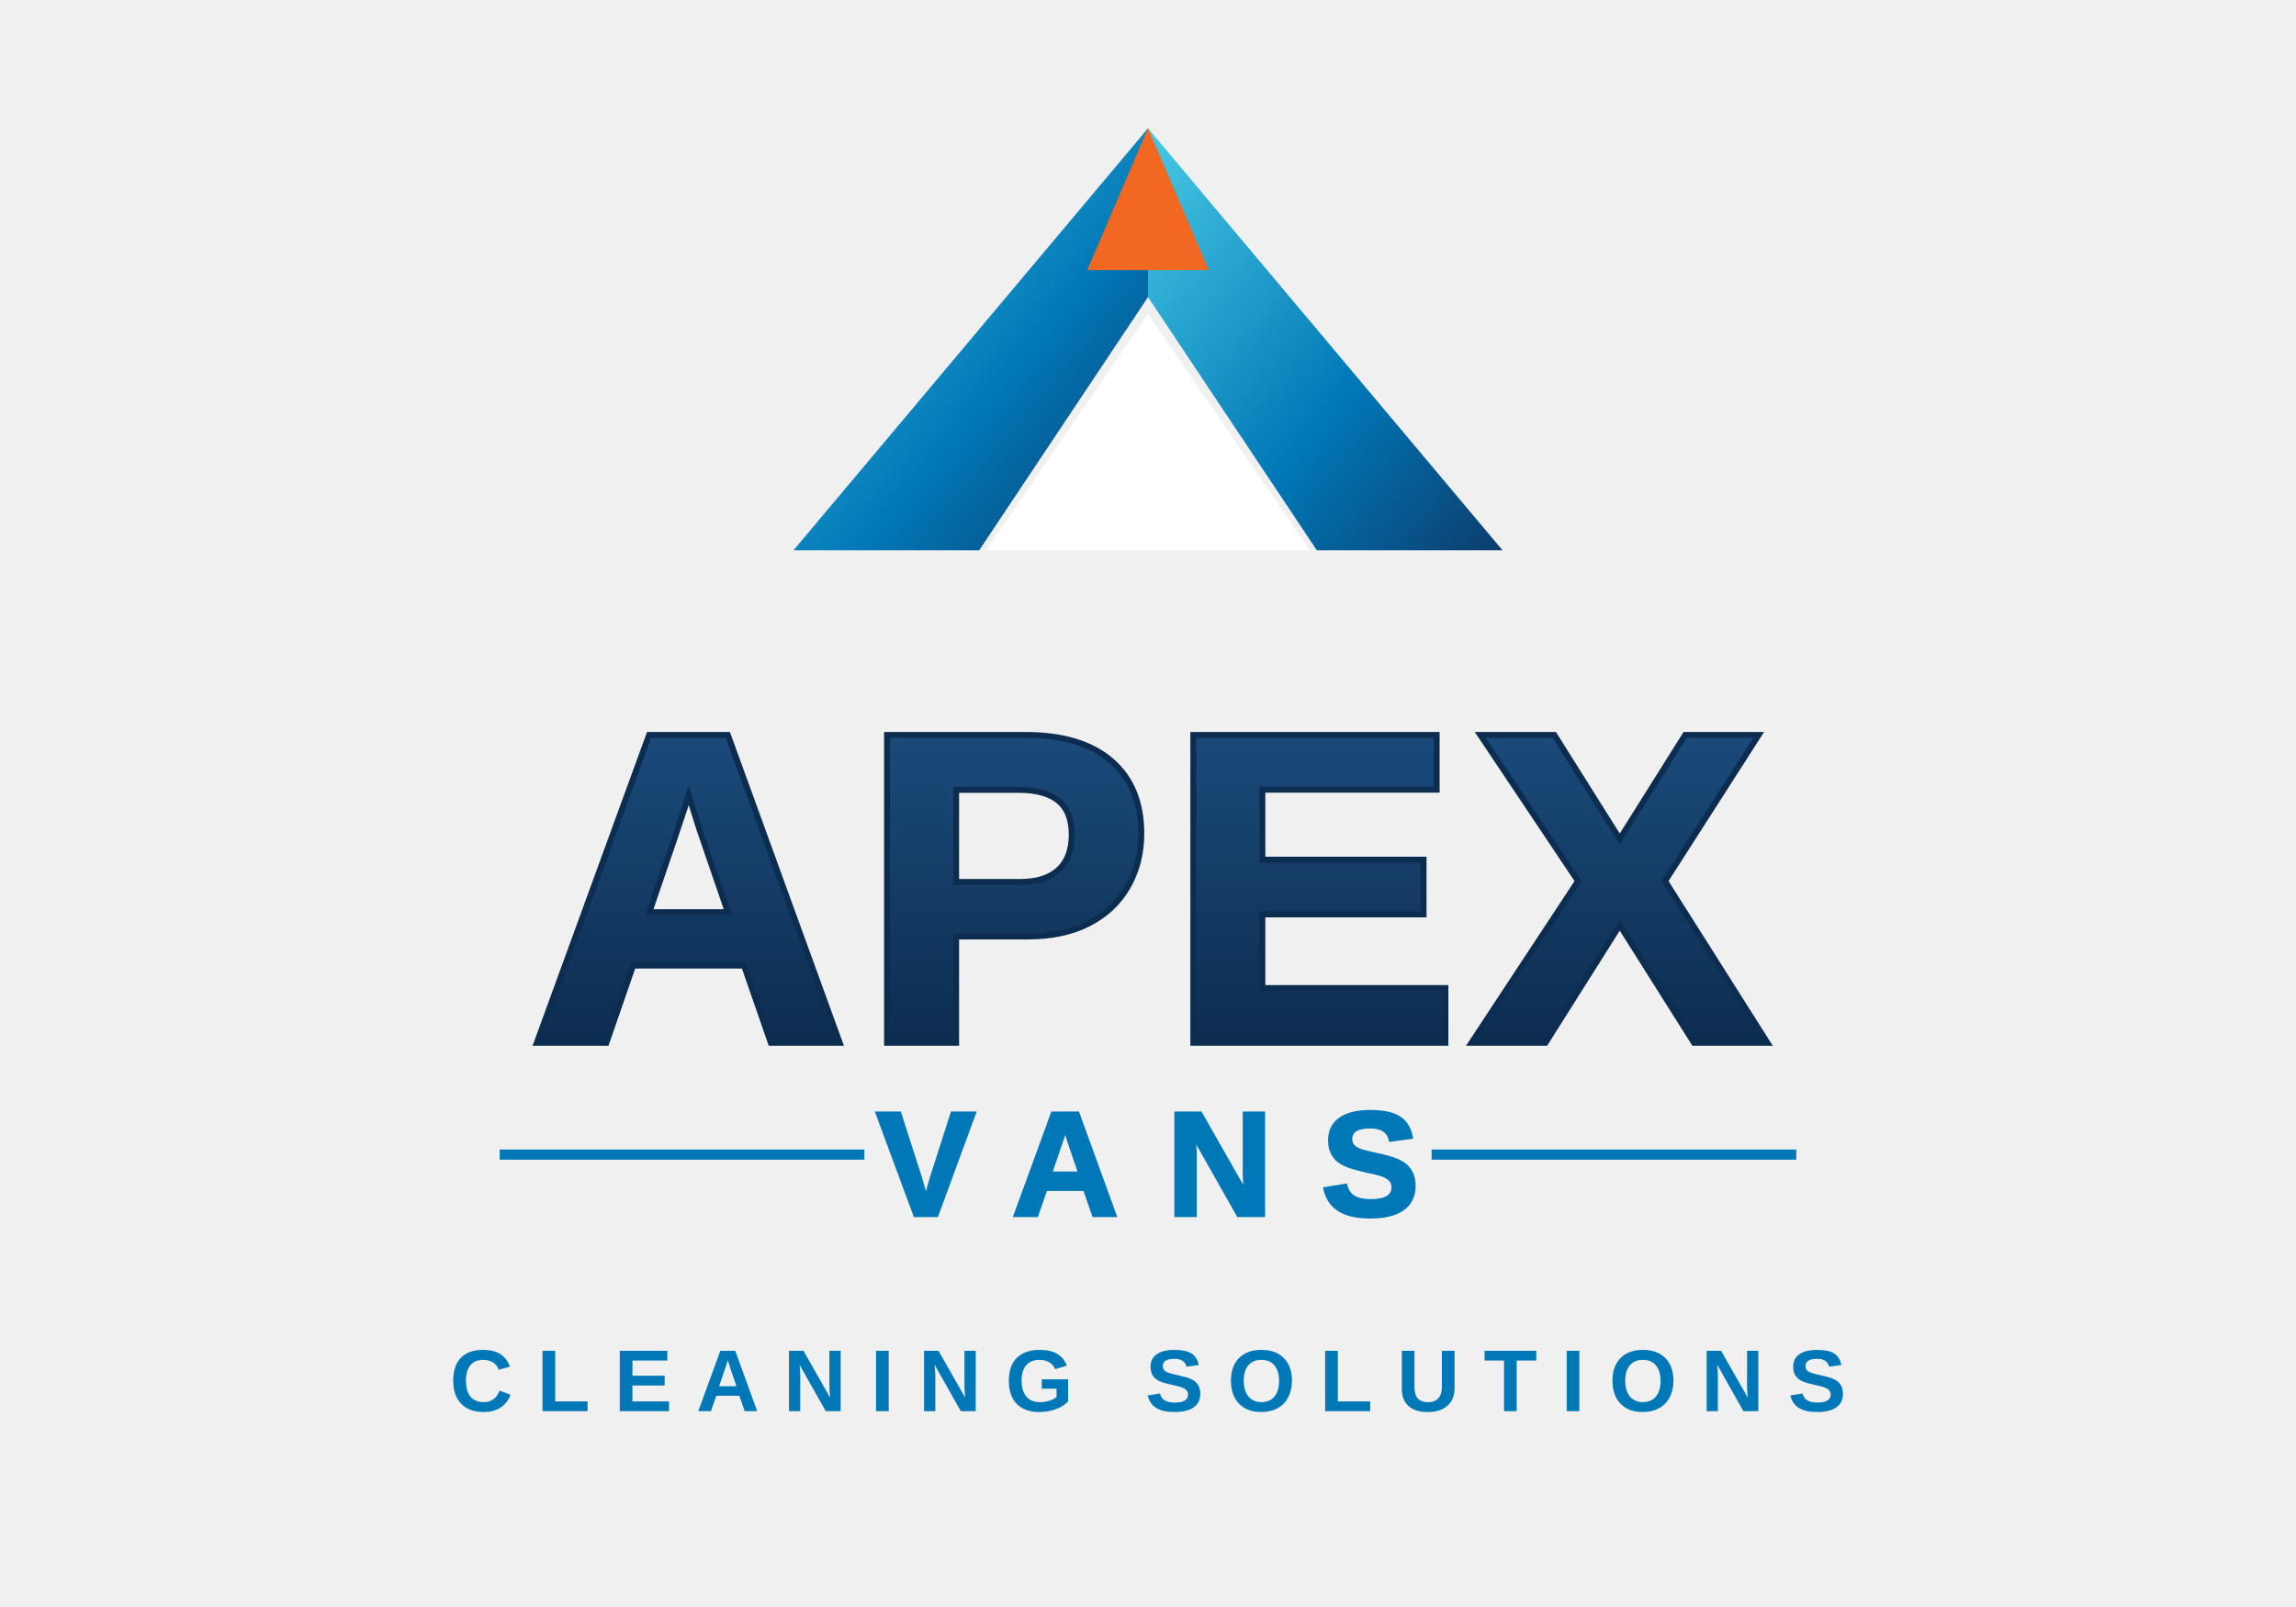
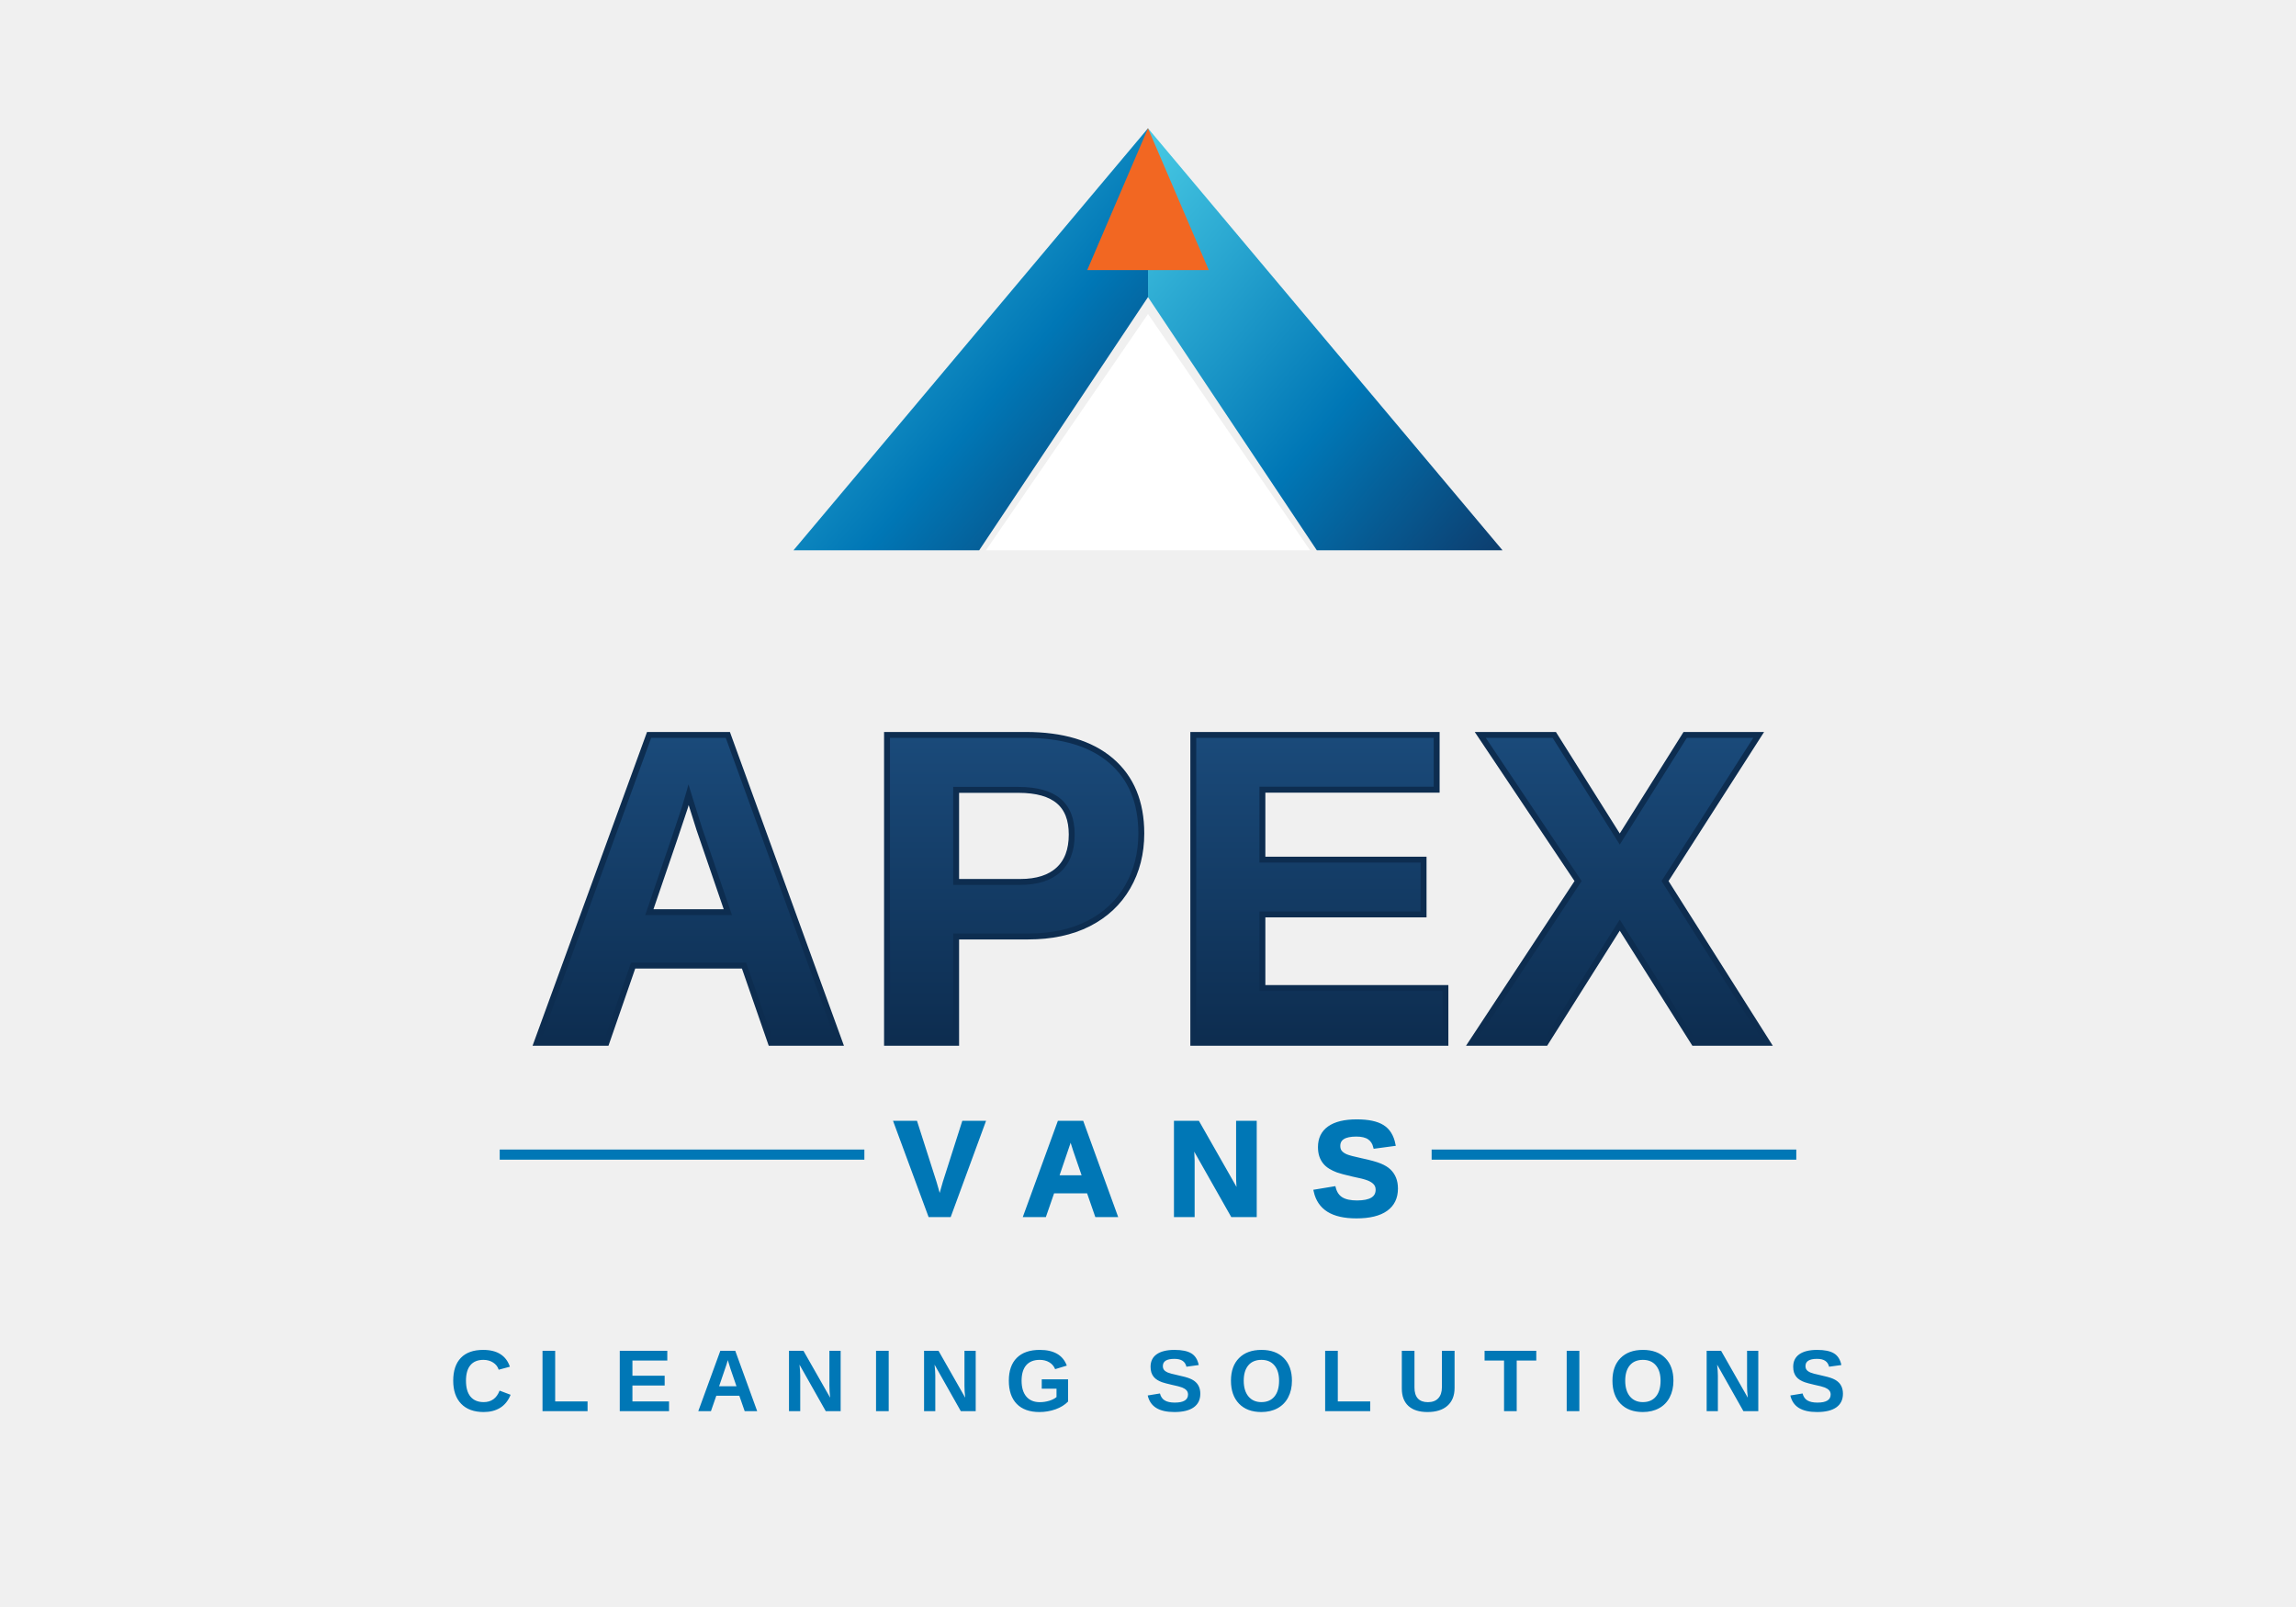
<svg xmlns="http://www.w3.org/2000/svg" width="400" height="280" viewBox="0 0 680 460">
  <defs>
    <linearGradient id="mGrad" x1="0%" y1="0%" x2="100%" y2="100%">
      <stop offset="0%" style="stop-color:#48cae4" />
      <stop offset="60%" style="stop-color:#0077b6" />
      <stop offset="100%" style="stop-color:#0d3d6e" />
    </linearGradient>
    <linearGradient id="aGrad" x1="0%" y1="0%" x2="0%" y2="100%">
      <stop offset="0%" style="stop-color:#1a4a7a" />
      <stop offset="100%" style="stop-color:#0d2d50" />
    </linearGradient>
  </defs>
  <polygon points="235,155 290,155 340,80 340,30" fill="url(#mGrad)" />
  <polygon points="445,155 390,155 340,80 340,30" fill="url(#mGrad)" />
  <polygon points="340,85 388,155 292,155" fill="white" />
  <polygon points="340,30 358,72 322,72" fill="#f26722" />
  <text x="340" y="300" text-anchor="middle" style="font-family:'Arial Black',Arial,sans-serif;font-size:130px;font-weight:900;letter-spacing:4px;fill:url(#aGrad);stroke:#0d2d50;stroke-width:3.5px;paint-order:stroke fill;">APEX</text>
  <line x1="148" y1="334" x2="256" y2="334" stroke="#0077b6" stroke-width="3" />
-   <text x="340" y="352" text-anchor="middle" style="font-family:'Arial Black',Arial,sans-serif;font-size:44px;font-weight:900;letter-spacing:14px;fill:#0077b6;stroke:#0077b6;stroke-width:1px;paint-order:stroke fill;">VANS</text>
+   <text x="340" y="352" text-anchor="middle" style="font-family:'Arial Black',Arial,sans-serif;font-size:40px;font-weight:900;letter-spacing:14px;fill:#0077b6;stroke:#0077b6;stroke-width:1px;paint-order:stroke fill;">VANS</text>
  <line x1="424" y1="334" x2="532" y2="334" stroke="#0077b6" stroke-width="3" />
  <text x="340" y="410" text-anchor="middle" style="font-family:Arial,sans-serif;font-size:26px;font-weight:750;letter-spacing:7px;fill:#0077b6">CLEANING SOLUTIONS</text>
</svg>
